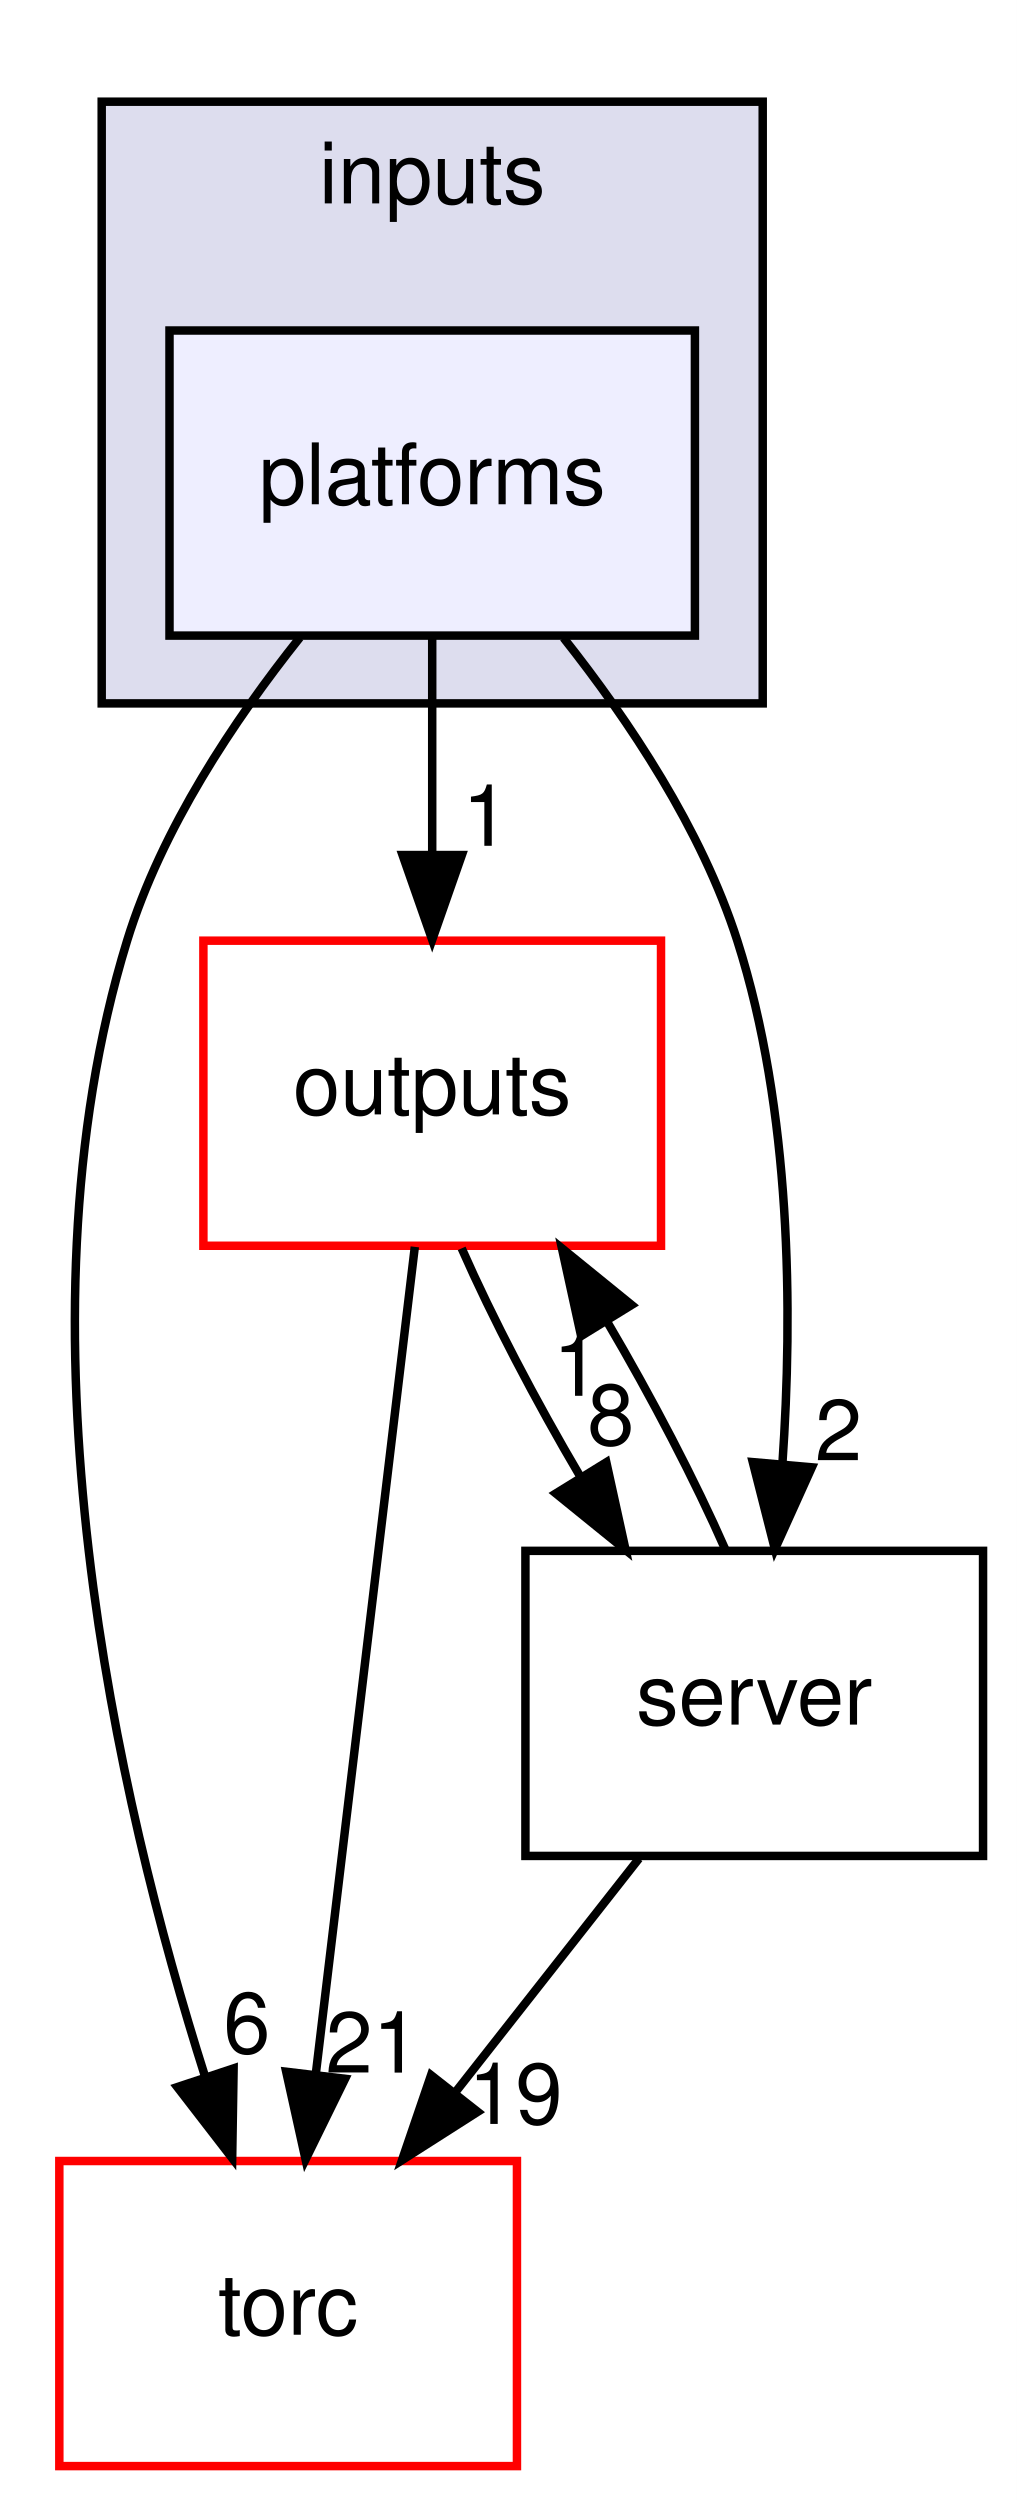
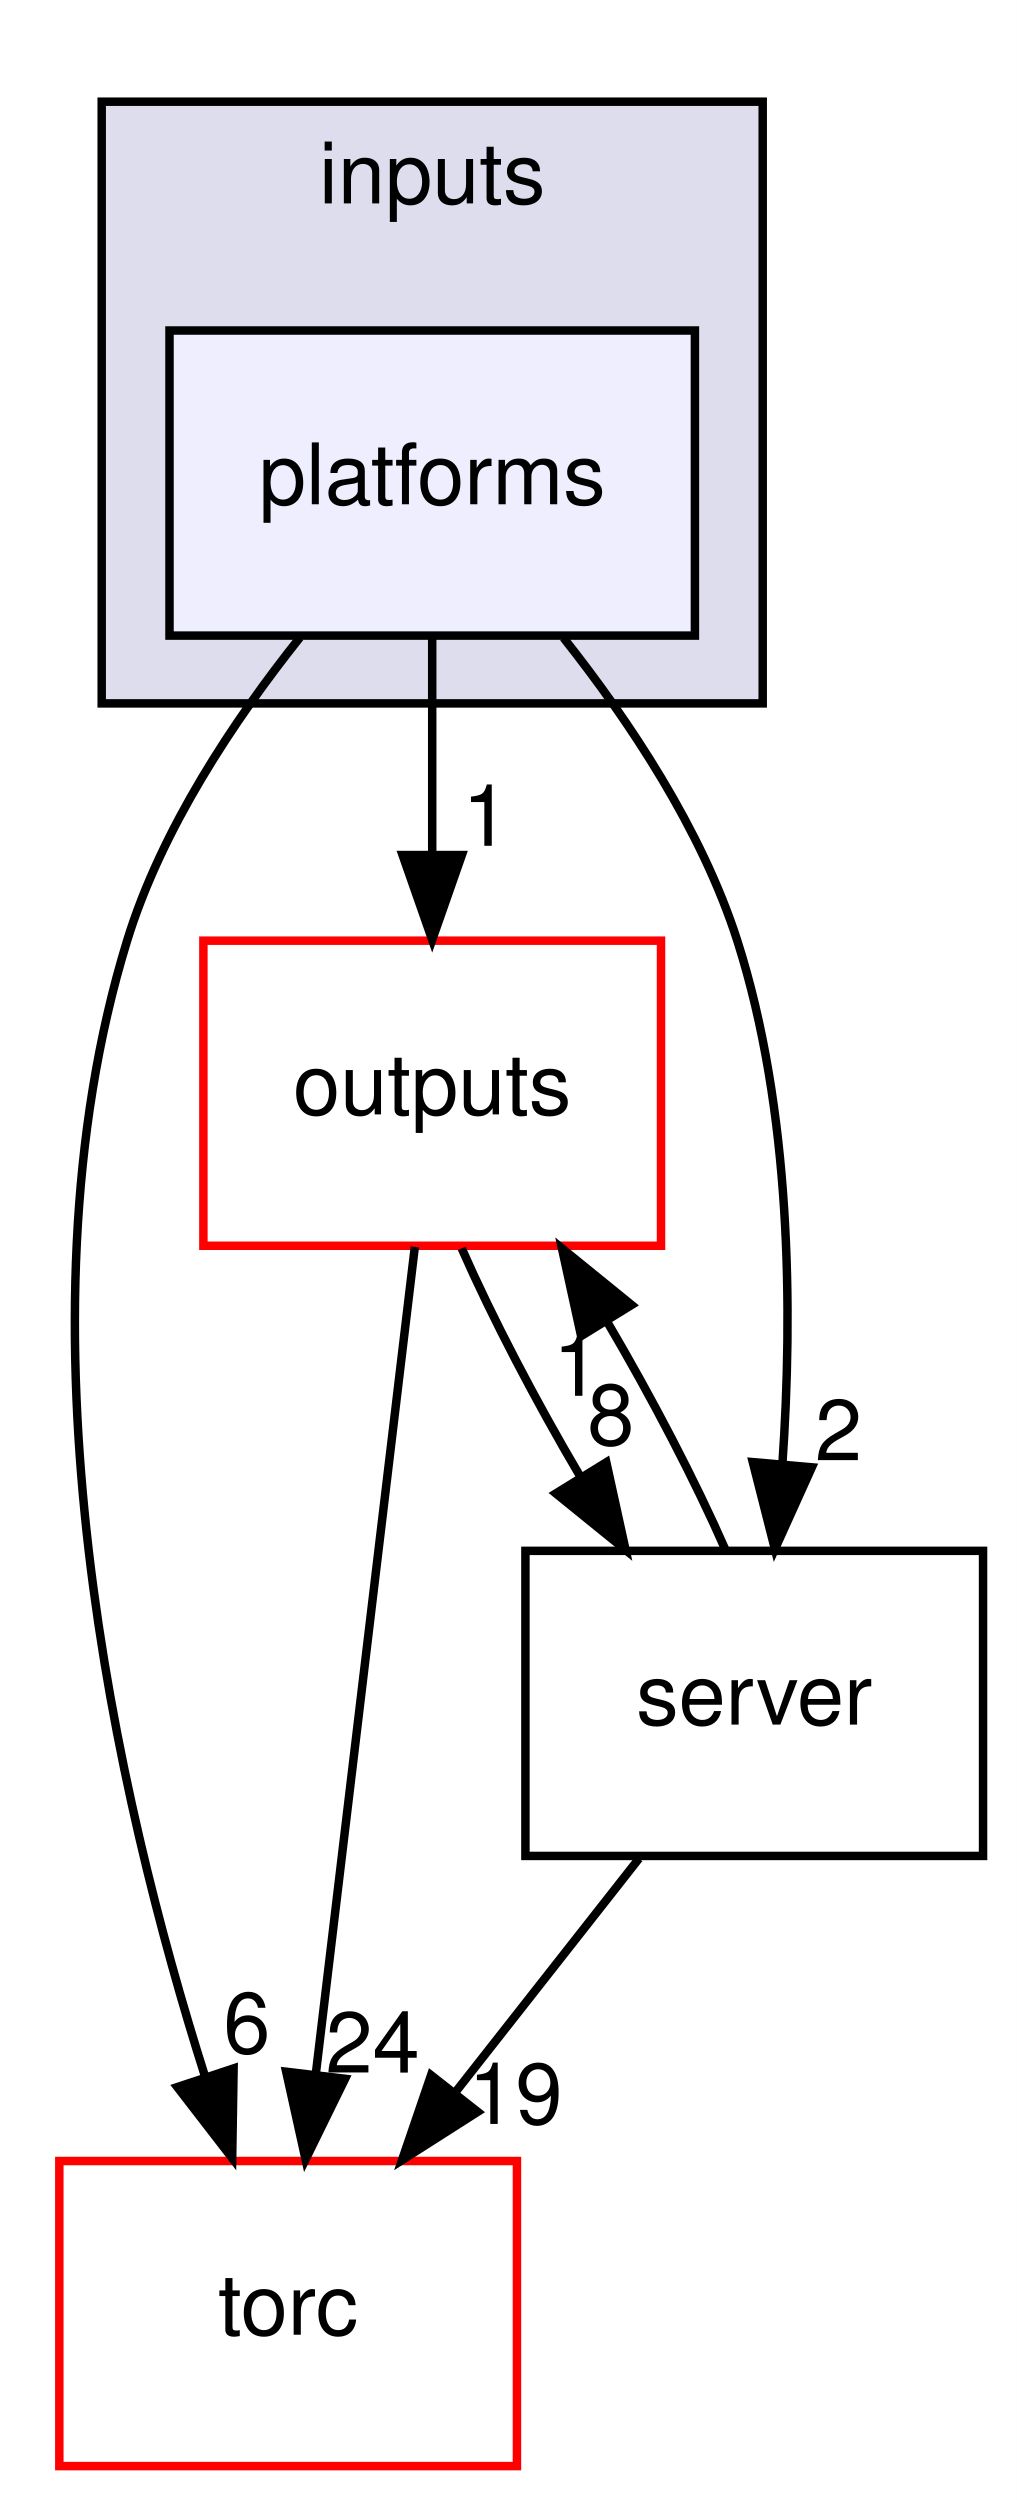
<svg xmlns="http://www.w3.org/2000/svg" xmlns:xlink="http://www.w3.org/1999/xlink" width="120pt" height="295pt" viewBox="0.00 0.00 120.00 295.00">
  <g id="graph0" class="graph" transform="scale(1 1) rotate(0) translate(4 291)">
    <polygon fill="white" stroke="none" points="-4,4 -4,-291 116,-291 116,4 -4,4" />
    <g id="clust1" class="cluster">
      <g id="a_clust1">
        <a xlink:href="dir_fb7b09e926df3dd6ae65d35d8e762017.html" target="_top" xlink:title="inputs">
          <polygon fill="#ddddee" stroke="black" points="8,-208 8,-279 86,-279 86,-208 8,-208" />
          <text text-anchor="middle" x="47" y="-267" font-family="Helvetica,sans-Serif" font-size="10.00">inputs</text>
        </a>
      </g>
    </g>
    <g id="node1" class="node">
      <g id="a_node1">
        <a xlink:href="dir_94a33b0d2c7d971598d92a73960ed717.html" target="_top" xlink:title="platforms">
          <polygon fill="#eeeeff" stroke="black" points="78,-252 16,-252 16,-216 78,-216 78,-252" />
          <text text-anchor="middle" x="47" y="-231.5" font-family="Helvetica,sans-Serif" font-size="10.00">platforms</text>
        </a>
      </g>
    </g>
    <g id="node2" class="node">
      <g id="a_node2">
        <a xlink:href="dir_19e1fafdf157c27762559b97f5d6a2d3.html" target="_top" xlink:title="torc">
          <polygon fill="white" stroke="red" points="57,-36 3,-36 3,-0 57,-0 57,-36" />
          <text text-anchor="middle" x="30" y="-15.5" font-family="Helvetica,sans-Serif" font-size="10.00">torc</text>
        </a>
      </g>
    </g>
    <g id="edge3" class="edge">
      <path fill="none" stroke="black" d="M31.39,-215.774C23.627,-206.03 15.054,-193.184 11,-180 -3.034,-134.363 9.875,-78.512 20.181,-46.023" />
      <polygon fill="black" stroke="black" points="23.567,-46.932 23.398,-36.339 16.924,-44.725 23.567,-46.932" />
      <g id="a_edge3-headlabel">
        <a xlink:href="dir_000003_000004.html" target="_top" xlink:title="6">
          <text text-anchor="middle" x="25.129" y="-48.739" font-family="Helvetica,sans-Serif" font-size="10.00">6</text>
        </a>
      </g>
    </g>
    <g id="node3" class="node">
      <g id="a_node3">
        <a xlink:href="dir_d03bd041034a3e88cd281d61691321a9.html" target="_top" xlink:title="outputs">
          <polygon fill="white" stroke="red" points="74,-180 20,-180 20,-144 74,-144 74,-180" />
          <text text-anchor="middle" x="47" y="-159.5" font-family="Helvetica,sans-Serif" font-size="10.00">outputs</text>
        </a>
      </g>
    </g>
    <g id="edge4" class="edge">
      <path fill="none" stroke="black" d="M47,-215.697C47,-207.983 47,-198.712 47,-190.112" />
      <polygon fill="black" stroke="black" points="50.5,-190.104 47,-180.104 43.5,-190.104 50.5,-190.104" />
      <g id="a_edge4-headlabel">
        <a xlink:href="dir_000003_000007.html" target="_top" xlink:title="1">
          <text text-anchor="middle" x="53.339" y="-191.199" font-family="Helvetica,sans-Serif" font-size="10.00">1</text>
        </a>
      </g>
    </g>
    <g id="node4" class="node">
      <g id="a_node4">
        <a xlink:href="dir_41e1742e44e2de38b3bc91f993fed282.html" target="_top" xlink:title="server">
          <polygon fill="none" stroke="black" points="112,-108 58,-108 58,-72 112,-72 112,-108" />
          <text text-anchor="middle" x="85" y="-87.5" font-family="Helvetica,sans-Serif" font-size="10.00">server</text>
        </a>
      </g>
    </g>
    <g id="edge5" class="edge">
      <path fill="none" stroke="black" d="M62.492,-215.737C70.221,-205.983 78.798,-193.137 83,-180 89.385,-160.036 89.567,-136.246 88.325,-118.287" />
      <polygon fill="black" stroke="black" points="91.801,-117.858 87.439,-108.203 84.828,-118.471 91.801,-117.858" />
      <g id="a_edge5-headlabel">
        <a xlink:href="dir_000003_000000.html" target="_top" xlink:title="2">
          <text text-anchor="middle" x="94.944" y="-118.69" font-family="Helvetica,sans-Serif" font-size="10.00">2</text>
        </a>
      </g>
    </g>
    <g id="edge1" class="edge">
      <path fill="none" stroke="black" d="M44.949,-143.871C42.052,-119.67 36.73,-75.211 33.279,-46.393" />
      <polygon fill="black" stroke="black" points="36.722,-45.702 32.058,-36.189 29.771,-46.534 36.722,-45.702" />
      <g id="a_edge1-headlabel">
-         <a xlink:href="dir_000007_000004.html" target="_top" xlink:title="21">
-           <text text-anchor="middle" x="39.968" y="-46.434" font-family="Helvetica,sans-Serif" font-size="10.00">21</text>
+         <a xlink:href="dir_000007_000004.html" target="_top" xlink:title="24">
+           <text text-anchor="middle" x="39.968" y="-46.434" font-family="Helvetica,sans-Serif" font-size="10.00">24</text>
        </a>
      </g>
    </g>
    <g id="edge2" class="edge">
      <path fill="none" stroke="black" d="M50.477,-143.697C54.056,-135.559 59.208,-125.689 64.514,-116.701" />
      <polygon fill="black" stroke="black" points="67.546,-118.452 69.82,-108.104 61.589,-114.776 67.546,-118.452" />
      <g id="a_edge2-headlabel">
        <a xlink:href="dir_000007_000000.html" target="_top" xlink:title="8">
          <text text-anchor="middle" x="68.075" y="-120.502" font-family="Helvetica,sans-Serif" font-size="10.00">8</text>
        </a>
      </g>
    </g>
    <g id="edge6" class="edge">
      <path fill="none" stroke="black" d="M71.404,-71.697C64.877,-63.389 56.932,-53.277 49.753,-44.141" />
      <polygon fill="black" stroke="black" points="52.37,-41.805 43.439,-36.104 46.865,-46.13 52.37,-41.805" />
      <g id="a_edge6-headlabel">
        <a xlink:href="dir_000000_000004.html" target="_top" xlink:title="19">
          <text text-anchor="middle" x="56.823" y="-40.377" font-family="Helvetica,sans-Serif" font-size="10.00">19</text>
        </a>
      </g>
    </g>
    <g id="edge7" class="edge">
      <path fill="none" stroke="black" d="M81.61,-108.104C78.057,-116.214 72.92,-126.076 67.616,-135.078" />
      <polygon fill="black" stroke="black" points="64.572,-133.346 62.309,-143.697 70.533,-137.017 64.572,-133.346" />
      <g id="a_edge7-headlabel">
        <a xlink:href="dir_000000_000007.html" target="_top" xlink:title="1">
          <text text-anchor="middle" x="64.039" y="-126.297" font-family="Helvetica,sans-Serif" font-size="10.00">1</text>
        </a>
      </g>
    </g>
  </g>
</svg>
